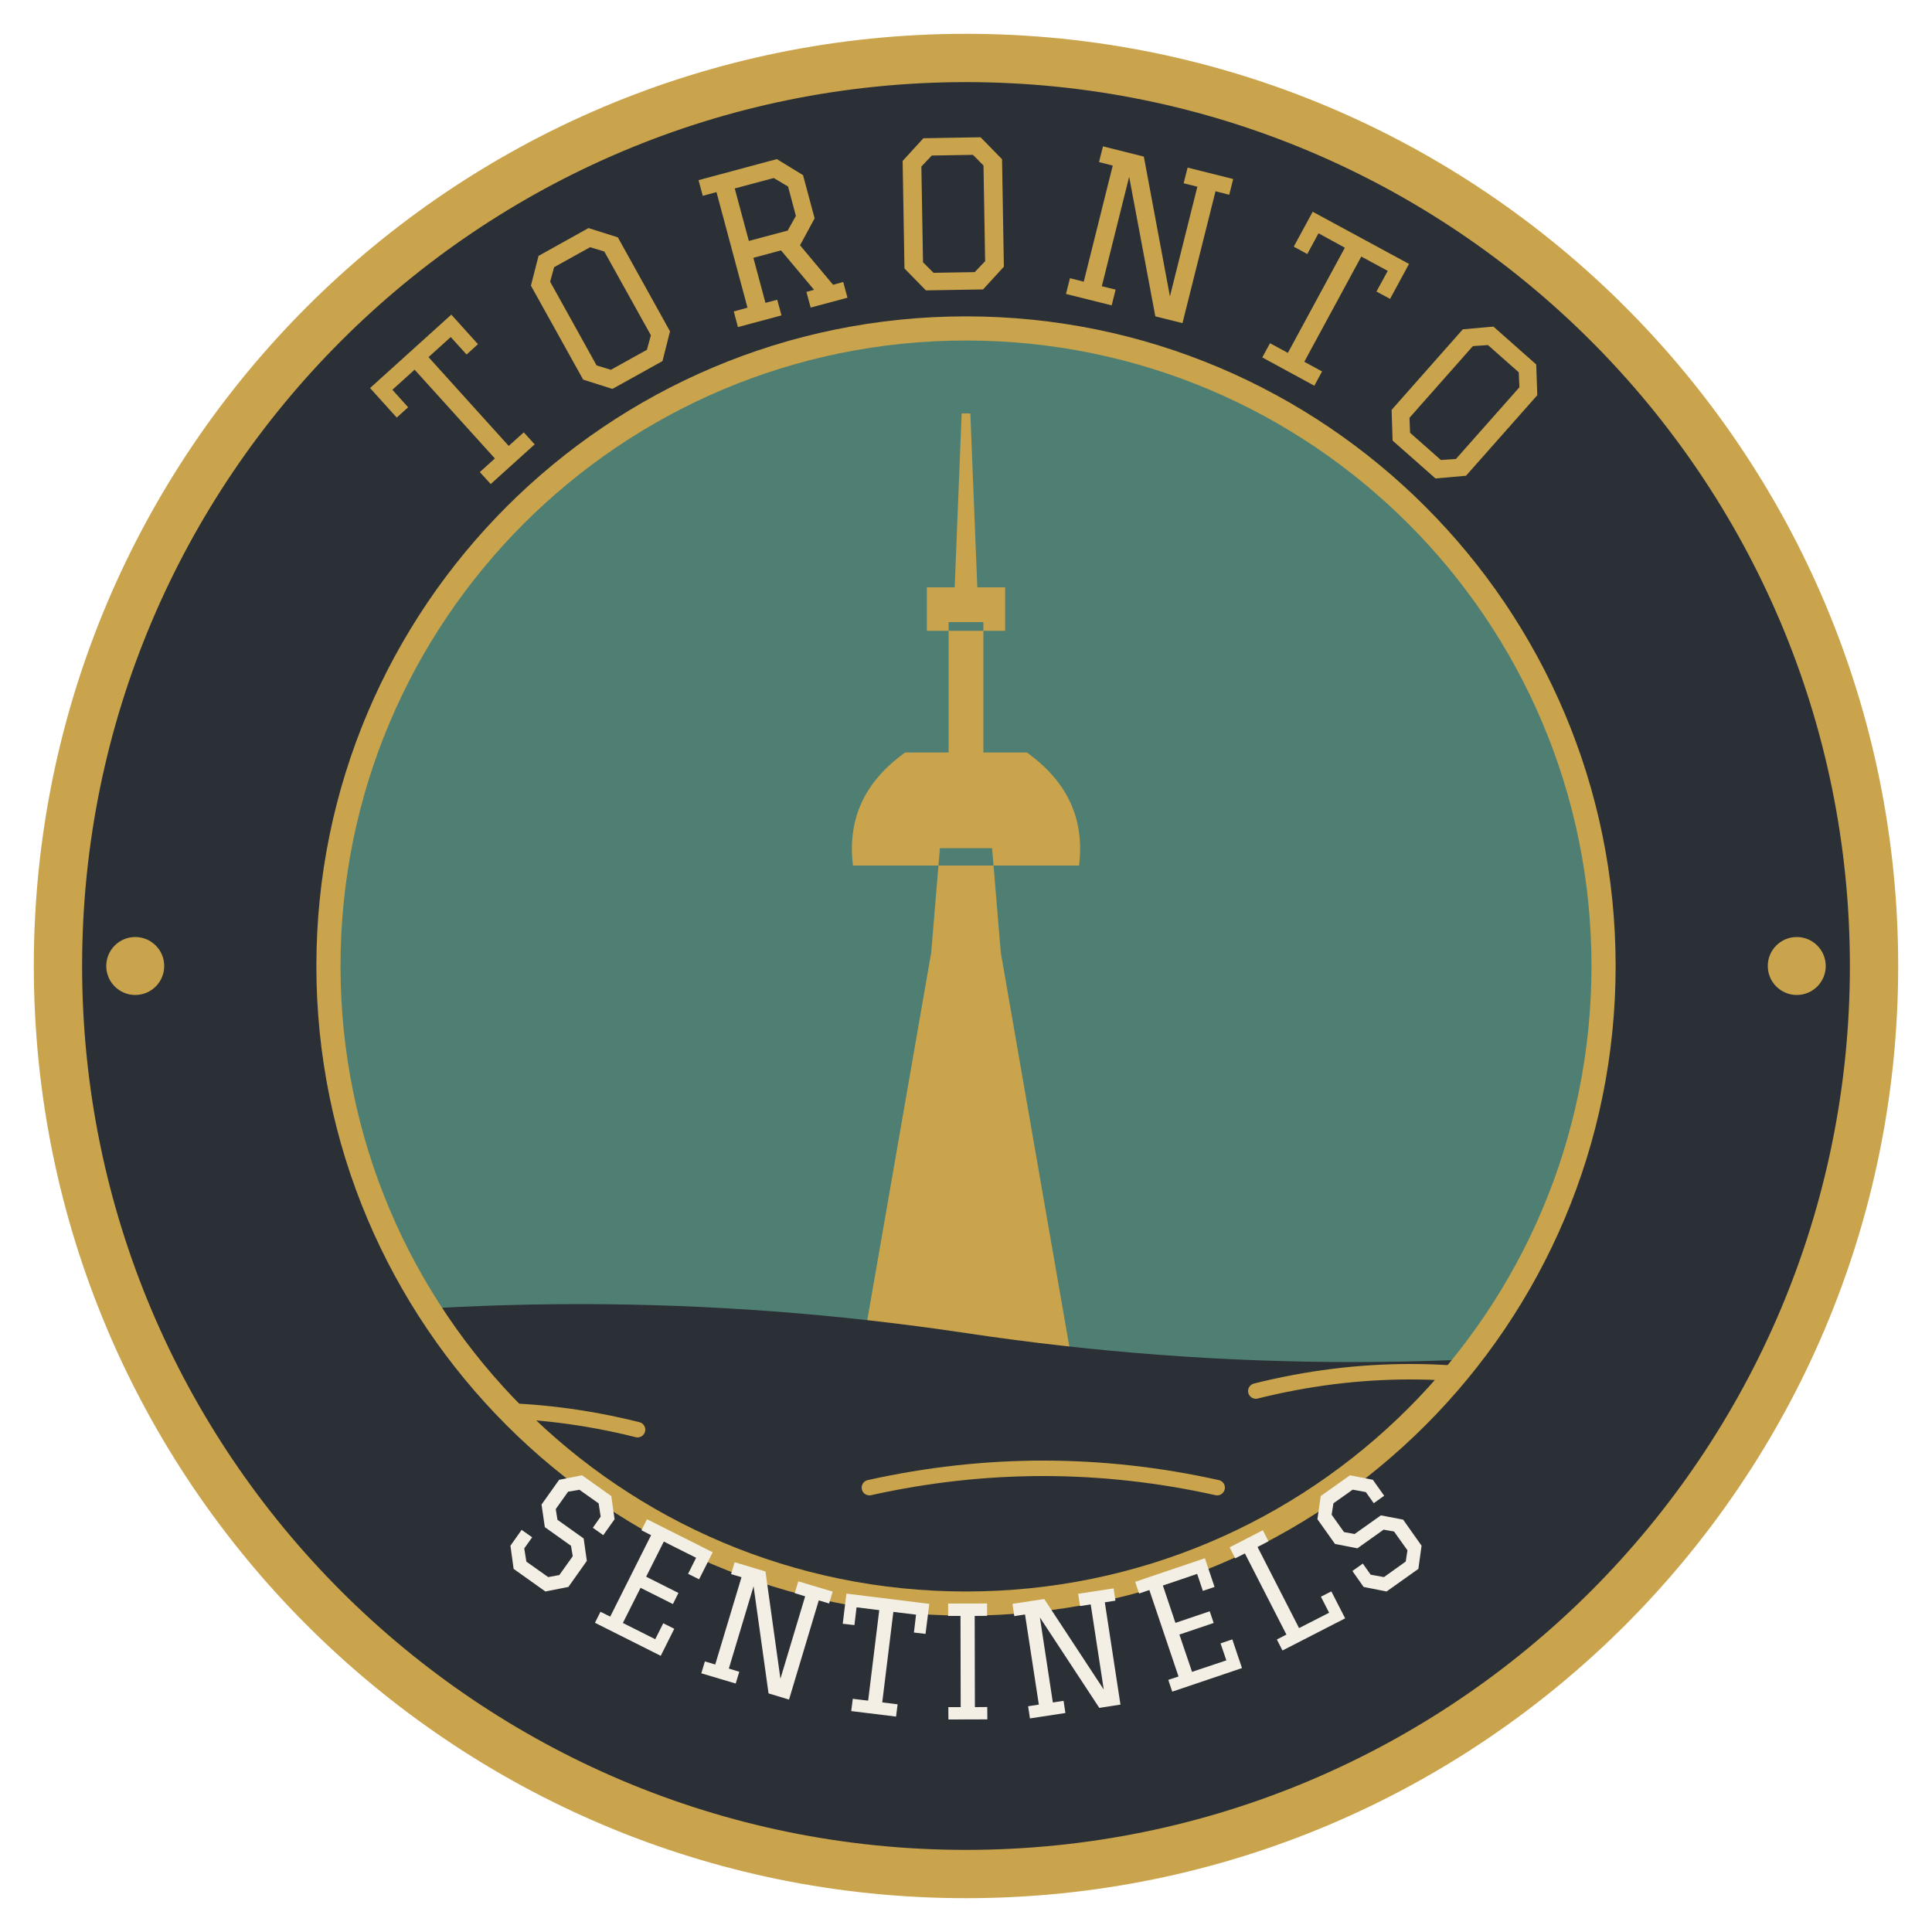
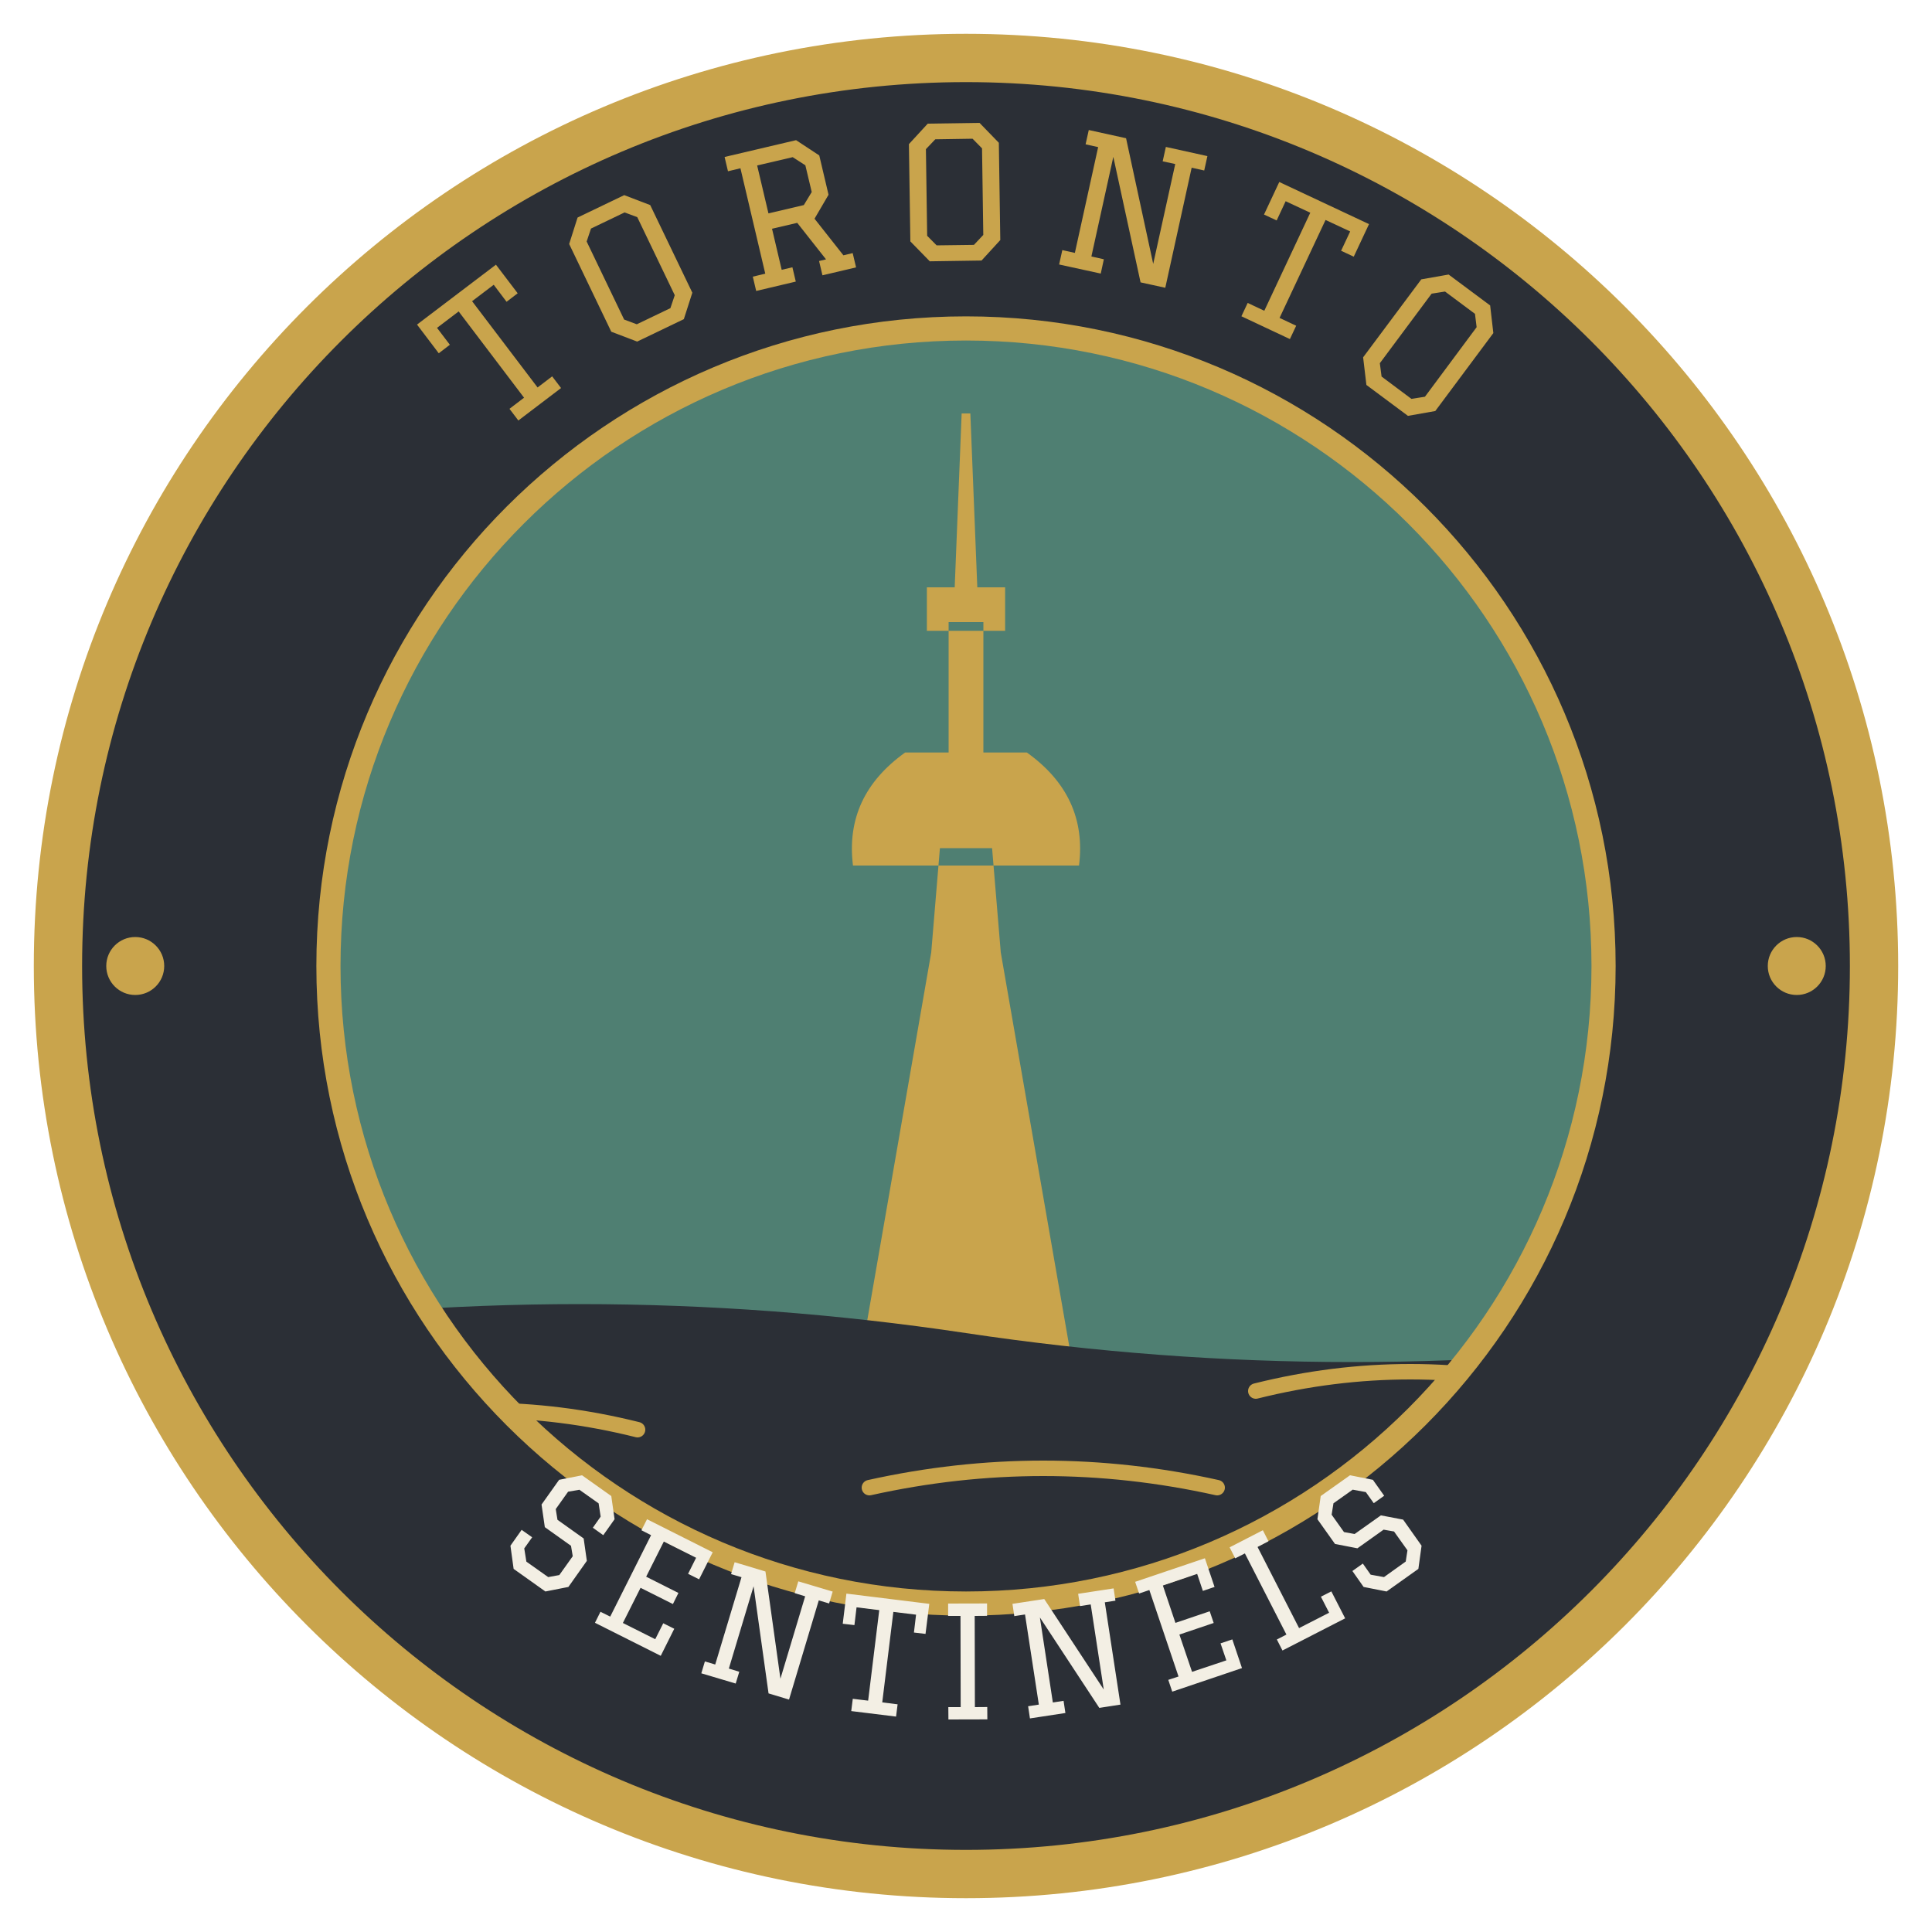
<svg xmlns="http://www.w3.org/2000/svg" viewBox="20 12 200 200" width="200" height="200" role="img" aria-label="Toronto patch">
  <defs>
    <path id="tower" d="M-12 0 L-4 -46 L-3 -58 L3 -58 L4 -46 L12 0 Z M-13 -56 H13 Q14 -64 7 -69 H-7 Q-14 -64 -13 -56 Z M-2 -69 H2 V-84 H-2 Z M-4.5 -88 H4.5 V-83 H-4.5 Z M-1.3 -88 H1.3 L0.5 -108 H-0.5 Z" />
  </defs>
  <defs>
    <clipPath id="disc">
      <circle cx="120" cy="112" r="66" />
    </clipPath>
  </defs>
  <circle cx="120" cy="112" r="94" fill="#2B2F36" stroke="#C9A44C" stroke-width="5" />
  <circle cx="120" cy="112" r="66" fill="#4F7F72" />
  <g clip-path="url(#disc)">
    <g transform="translate(120 152) scale(.9)">
      <use href="#tower" fill="#C9A44C" />
    </g>
    <path d="M40 150 Q80 144 120 150 T200 150 V200 H40 Z" fill="#2B2F36" />
    <path d="M54 160 Q70 156 86 160 M110 166 Q128 162 146 166 M150 156 Q166 152 182 156" fill="none" stroke="#C9A44C" stroke-width="1.6" stroke-linecap="round" />
  </g>
  <circle cx="120" cy="112" r="66" fill="none" stroke="#C9A44C" stroke-width="2.5" />
-   <path d="M75.35 58 70.8 62.11 69.67 60.87 71.23 59.46 62.92 50.27 60.62 52.35 62.25 54.16 61.07 55.23 58.31 52.17 66.72 44.57 69.48 47.63 68.3 48.7 66.66 46.89 64.36 48.97 72.66 58.16 74.22 56.76Z M83.4 52.26 80.37 51.3 74.96 41.57 75.75 38.49 80.92 35.61 83.96 36.57 89.36 46.3 88.58 49.38ZM83.24 50.28 86.97 48.21 87.38 46.71 82.56 38.04 81.09 37.59 77.36 39.66 76.95 41.16 81.76 49.83Z M92.31 30.65 100.42 28.47 103.13 30.13 104.33 34.6 102.82 37.39 106.24 41.48 107.29 41.19 107.73 42.82 103.92 43.84 103.48 42.22 104.27 42 100.85 37.92 97.99 38.69 99.24 43.35 100.46 43.03 100.9 44.65 96.39 45.86 95.96 44.24 97.38 43.85 94.17 31.89 92.75 32.27ZM96.06 31.51 97.52 36.94 101.54 35.87 102.39 34.35 101.58 31.31 100.1 30.43Z M115.85 42.06 113.63 39.79 113.44 28.66 115.59 26.31 121.51 26.21 123.73 28.48 123.92 39.61 121.77 41.96ZM116.64 40.24 120.9 40.17 121.98 39.04 121.81 29.13 120.72 28.03 116.46 28.1 115.38 29.24 115.55 39.15Z M134.06 41.63 135.49 41.98 135.08 43.61 130.35 42.43 130.76 40.8 132.19 41.16 135.19 29.14 133.77 28.78 134.18 27.15 138.41 28.21 141.11 42.68 143.95 31.33 142.53 30.97 142.94 29.35 147.66 30.53 147.25 32.16 145.83 31.8 142.41 45.45 139.6 44.75 136.89 30.3Z M156.06 51.93 150.67 49 151.47 47.53 153.32 48.53 159.22 37.64 156.49 36.15 155.33 38.3 153.93 37.53 155.89 33.92 165.86 39.32 163.9 42.94 162.49 42.18 163.66 40.04 160.92 38.56 155.02 49.45 156.86 50.45Z M164.16 57.61 164.06 54.43 171.43 46.09 174.6 45.81 179.03 49.73 179.14 52.91 171.76 61.25 168.6 61.53ZM165.97 56.8 169.16 59.62 170.72 59.51 177.29 52.09 177.22 50.54 174.03 47.72 172.47 47.83 165.91 55.25Z" fill="#C9A44C" />
+   <path d="M78.08 52.17 73.66 55.53 72.74 54.32 74.25 53.17 67.48 44.24 65.24 45.94 66.57 47.69 65.42 48.57 63.17 45.6 71.34 39.4 73.59 42.36 72.44 43.24 71.11 41.48 68.87 43.18 75.65 52.11 77.16 50.96Z M85.96 47.36 83.28 46.34 78.92 37.26 79.79 34.52 84.62 32.2 87.31 33.23 91.67 42.3 90.79 45.04ZM85.92 45.57 89.4 43.9 89.85 42.56 85.97 34.48 84.66 33.99 81.18 35.66 80.73 37 84.61 45.08Z M95.01 28.25 102.41 26.51 104.81 28.09 105.77 32.16 104.32 34.64 107.31 38.43 108.27 38.2 108.62 39.68 105.14 40.5 104.79 39.02 105.51 38.85 102.53 35.07 99.92 35.68 100.92 39.93 102.03 39.67 102.38 41.15 98.28 42.12 97.93 40.64 99.22 40.33 96.65 29.42 95.36 29.73ZM98.38 29.13 99.55 34.09 103.21 33.23 104.03 31.88 103.37 29.11 102.06 28.27Z M116.25 39.05 114.24 36.99 114.09 26.92 116.04 24.8 121.4 24.72 123.4 26.78 123.55 36.85 121.61 38.97ZM116.96 37.4 120.82 37.35 121.79 36.32 121.66 27.36 120.68 26.36 116.82 26.42 115.85 27.44 115.98 36.41Z M132.98 38.55 134.27 38.84 133.95 40.32 129.64 39.38 129.97 37.89 131.27 38.18 133.68 27.23 132.38 26.94 132.71 25.46 136.57 26.31 139.38 39.32 141.66 28.98 140.36 28.7 140.69 27.21 144.99 28.16 144.66 29.65 143.36 29.36 140.63 41.79 138.07 41.23 135.25 28.24Z M153.53 47.1 148.51 44.74 149.16 43.36 150.88 44.17 155.64 34.02 153.09 32.83 152.16 34.82 150.85 34.21 152.43 30.84 161.72 35.2 160.14 38.57 158.83 37.96 159.77 35.96 157.22 34.77 152.46 44.91 154.18 45.72Z M161.45 51.85 161.11 48.99 167.13 40.92 169.96 40.42 174.26 43.62 174.59 46.48 168.58 54.55 165.75 55.05ZM163.02 50.98 166.11 53.29 167.51 53.07 172.86 45.87 172.69 44.49 169.59 42.18 168.2 42.4 162.84 49.6Z" fill="#C9A44C" />
  <path d="M82.45 170.92 81.37 170.15 82.18 169 81.97 167.63 79.98 166.22 78.81 166.42 77.53 168.22 77.71 169.33 80.42 171.26 80.75 173.58 78.84 176.28 76.46 176.75 73.17 174.41 72.84 172.01 74 170.37 75.09 171.14 74.27 172.29 74.49 173.66 76.75 175.26 77.9 175.05 79.29 173.1 79.11 172.02 76.4 170.09 76.06 167.75 77.88 165.19 80.25 164.72 83.28 166.87 83.62 169.27Z M86.98 169.27 93.78 172.69 92.37 175.49 91.23 174.92 92.06 173.26 88.72 171.58 86.89 175.22 90.23 176.9 89.66 178.05 86.31 176.37 84.48 180.01 87.83 181.69 88.66 180.04 89.8 180.61 88.4 183.41 81.59 179.99 82.16 178.85 83.17 179.35 87.4 170.92 86.4 170.41Z M95.45 184.73 96.53 185.06 96.16 186.28 92.6 185.22 92.97 183.99 94.04 184.31 96.76 175.27 95.68 174.95 96.05 173.72 99.24 174.68 100.79 185.78 103.35 177.25 102.27 176.92 102.64 175.7 106.2 176.76 105.83 177.99 104.76 177.67 101.68 187.94 99.56 187.3 98.01 176.21Z M112.76 189.7 108.12 189.13 108.28 187.86 109.87 188.05 111.02 178.68 108.67 178.39 108.45 180.23 107.24 180.09 107.62 176.97 116.2 178.03 115.81 181.14 114.61 181 114.83 179.15 112.48 178.86 111.33 188.23 112.92 188.43Z M118.17 188.72 119.45 188.72 119.43 179.28 118.15 179.28 118.15 178 122.18 177.99 122.18 179.27 120.9 179.28 120.92 188.72 122.2 188.71 122.21 189.99 118.18 190Z M128.99 188.24 130.1 188.07 130.29 189.33 126.62 189.89 126.43 188.63 127.54 188.46 126.11 179.13 125 179.3 124.81 178.03 128.1 177.53 134.26 186.9 132.91 178.09 131.8 178.26 131.61 176.99 135.28 176.43 135.47 177.7 134.37 177.87 135.99 188.46 133.8 188.8 127.65 179.44Z M137.51 175.75 144.73 173.31 145.73 176.28 144.52 176.69 143.93 174.93 140.38 176.13 141.68 180 145.23 178.8 145.64 180.01 142.09 181.21 143.4 185.07 146.95 183.88 146.35 182.12 147.57 181.71 148.57 184.68 141.35 187.12 140.94 185.9 142 185.55 138.98 176.6 137.92 176.96Z M147.29 172.18 150.73 170.41 151.31 171.55 150.18 172.14 154.48 180.54 157.59 178.95 156.74 177.29 157.82 176.74 159.25 179.53 152.76 182.86 152.18 181.72 153.17 181.21 148.87 172.81 147.87 173.32Z M163.29 166.84 162.21 167.61 161.39 166.46 160.03 166.21 158.04 167.62 157.85 168.8 159.13 170.6 160.23 170.8 162.95 168.87 165.25 169.31 167.16 172.01 166.83 174.41 163.54 176.75 161.16 176.28 160 174.63 161.08 173.86 161.89 175.01 163.27 175.26 165.52 173.65 165.7 172.49 164.31 170.54 163.23 170.35 160.52 172.28 158.2 171.83 156.38 169.27 156.72 166.87 159.75 164.72 162.12 165.19Z" fill="#F3EFE4" />
  <g fill="#C9A44C">
    <circle cx="34" cy="112" r="3" />
    <circle cx="206" cy="112" r="3" />
  </g>
</svg>
